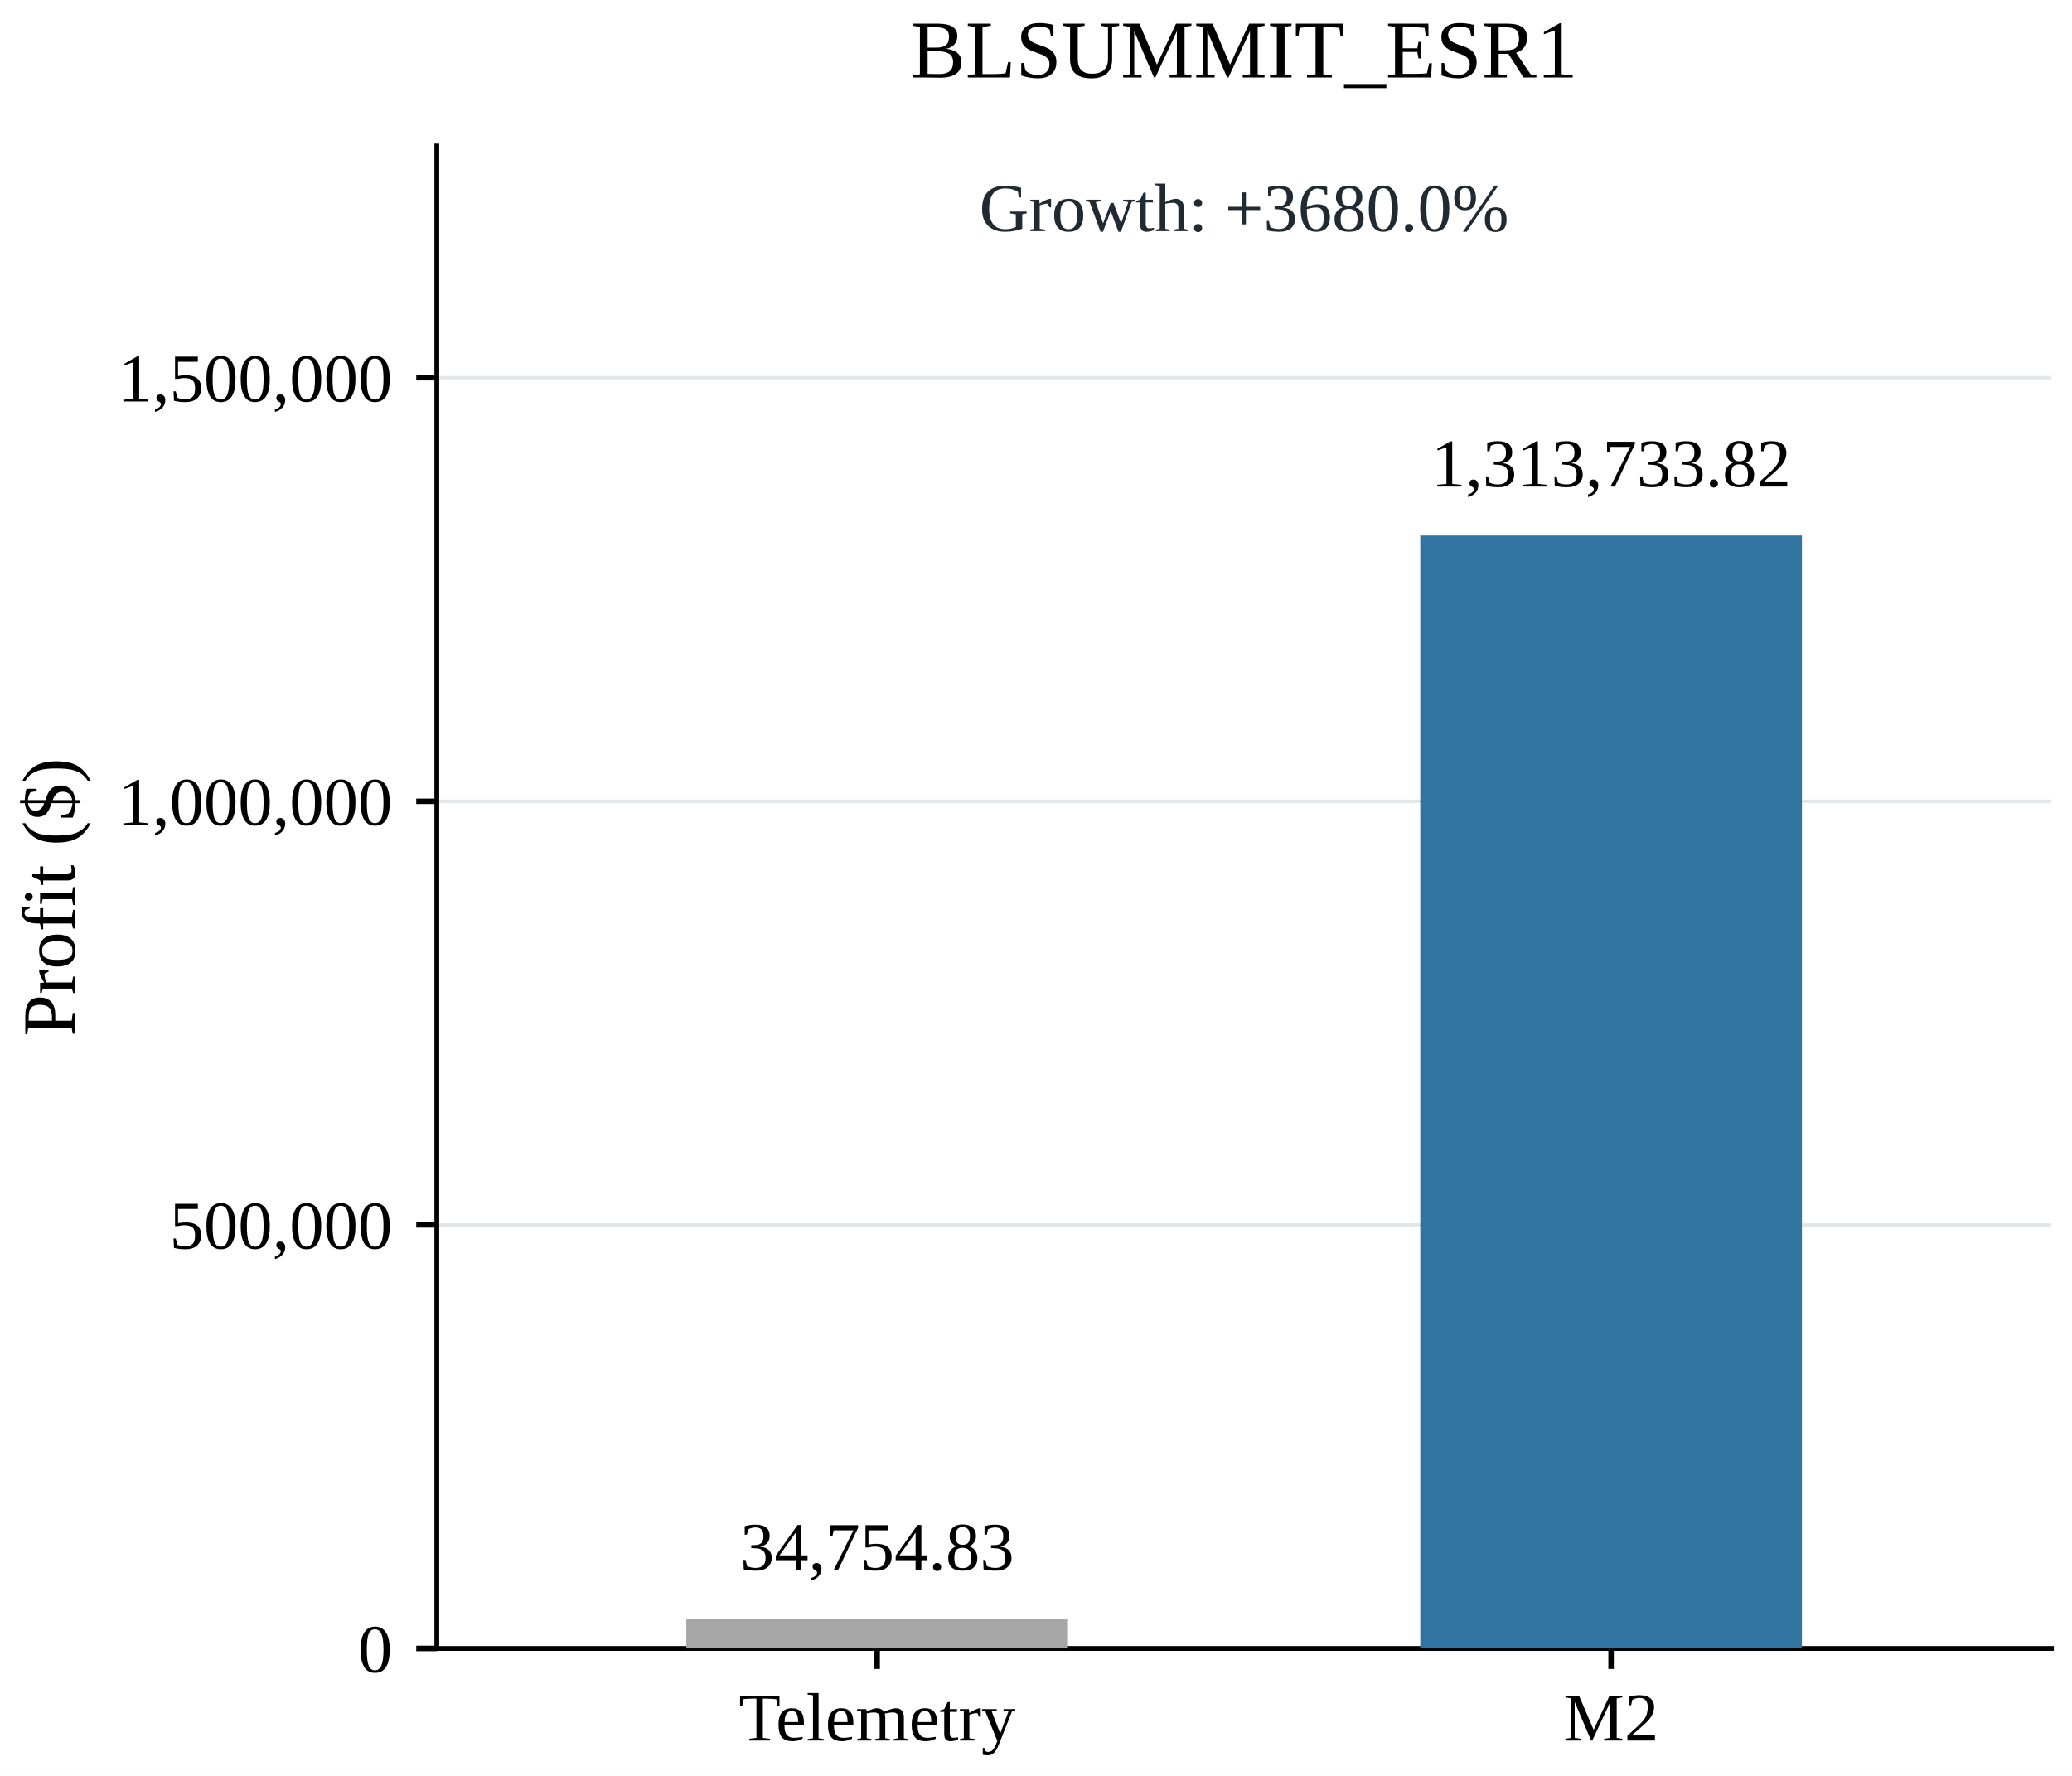
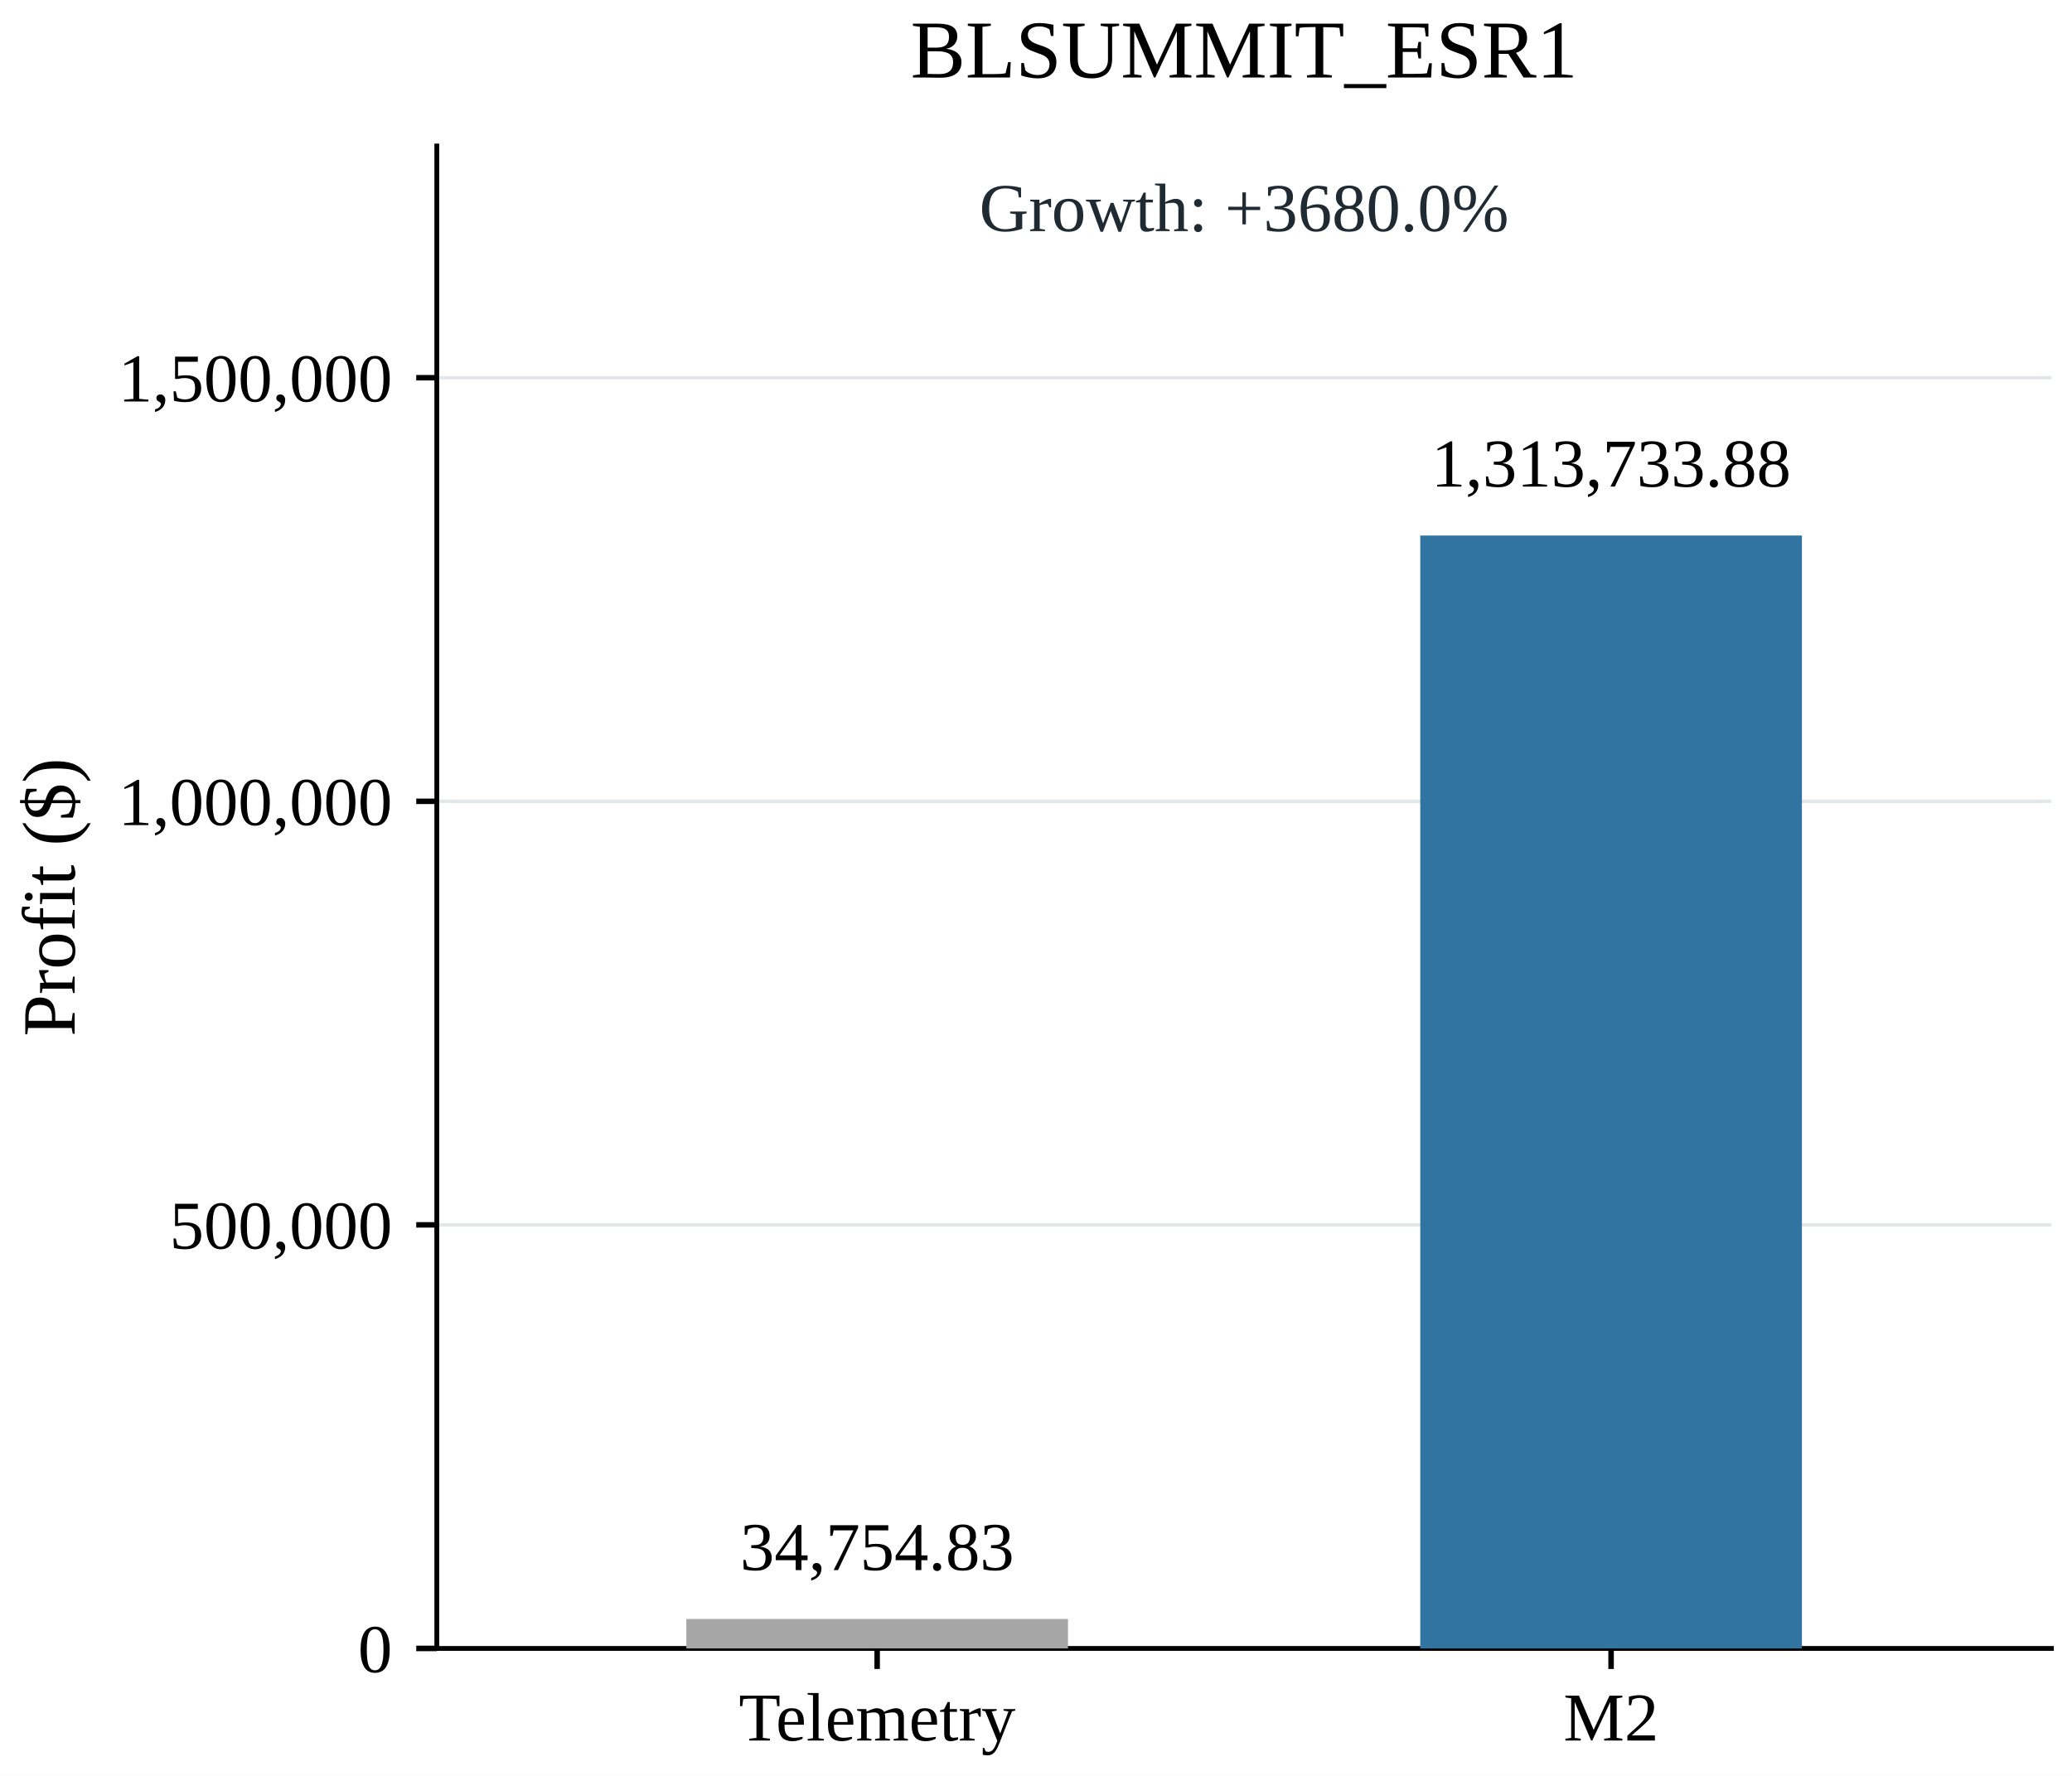
<svg xmlns="http://www.w3.org/2000/svg" xmlns:xlink="http://www.w3.org/1999/xlink" width="302.4pt" height="259.2pt" viewBox="0 0 302.4 259.2" version="1.1">
  <defs>
    <style type="text/css">*{stroke-linejoin: round; stroke-linecap: butt}</style>
  </defs>
  <g id="figure_1">
    <g id="patch_1">
      <path d="M 0 259.2  L 302.4 259.2  L 302.4 0  L 0 0  z " style="fill: #ffffff" />
    </g>
    <g id="axes_1">
      <g id="patch_2">
        <path d="M 63.749 240.598  L 299.4 240.598  L 299.4 21.31  L 63.749 21.31  z " style="fill: #ffffff" />
      </g>
      <g id="matplotlib.axis_1">
        <g id="xtick_1">
          <g id="line2d_1">
            <defs>
-               <path id="m2dac65bfa3" d="M 0 0  L 0 3  " style="stroke: #000000; stroke-width: 0.8" />
+               <path id="mfede6acb88" d="M 0 0  L 0 3  " style="stroke: #000000; stroke-width: 0.8" />
            </defs>
            <g>
-               <use xlink:href="#m2dac65bfa3" x="128.017" y="240.598" style="stroke: #000000; stroke-width: 0.8" />
+               <use xlink:href="#mfede6acb88" x="128.017" y="240.598" style="stroke: #000000; stroke-width: 0.8" />
            </g>
          </g>
          <g id="text_1">
            <text style="font: 10px 'Times New Roman'; text-anchor: middle" x="128.017" y="254.042" transform="rotate(-0 128.0175 254.0419)">Telemetry</text>
          </g>
        </g>
        <g id="xtick_2">
          <g id="line2d_2">
            <g>
-               <use xlink:href="#m2dac65bfa3" x="235.131" y="240.598" style="stroke: #000000; stroke-width: 0.8" />
+               <use xlink:href="#mfede6acb88" x="235.131" y="240.598" style="stroke: #000000; stroke-width: 0.8" />
            </g>
          </g>
          <g id="text_2">
            <text style="font: 10px 'Times New Roman'; text-anchor: middle" x="235.131" y="254.042" transform="rotate(-0 235.1314 254.0419)">M2</text>
          </g>
        </g>
      </g>
      <g id="matplotlib.axis_2">
        <g id="ytick_1">
          <g id="line2d_3">
-             <path d="M 63.749 240.598  L 299.4 240.598  " clip-path="url(#p153ea85e44)" style="fill: none; stroke: #e4e7ea; stroke-width: 0.5; stroke-linecap: square" />
+             <path d="M 63.749 240.598  L 299.4 240.598  " clip-path="url(#pe7dae8afcc)" style="fill: none; stroke: #e4e7ea; stroke-width: 0.5; stroke-linecap: square" />
          </g>
          <g id="line2d_4">
            <defs>
-               <path id="m1f9c64534b" d="M 0 0  L -3 0  " style="stroke: #000000; stroke-width: 0.8" />
+               <path id="m7aef569091" d="M 0 0  L -3 0  " style="stroke: #000000; stroke-width: 0.8" />
            </defs>
            <g>
-               <use xlink:href="#m1f9c64534b" x="63.749" y="240.598" style="stroke: #000000; stroke-width: 0.8" />
+               <use xlink:href="#m7aef569091" x="63.749" y="240.598" style="stroke: #000000; stroke-width: 0.8" />
            </g>
          </g>
          <g id="text_3">
            <text style="font: 10px 'Times New Roman'; text-anchor: end" x="57.249" y="244.07" transform="rotate(-0 57.24915 244.0701)">0</text>
          </g>
        </g>
        <g id="ytick_2">
          <g id="line2d_5">
-             <path d="M 63.749 178.776  L 299.4 178.776  " clip-path="url(#p153ea85e44)" style="fill: none; stroke: #e4e7ea; stroke-width: 0.5; stroke-linecap: square" />
+             <path d="M 63.749 178.776  L 299.4 178.776  " clip-path="url(#pe7dae8afcc)" style="fill: none; stroke: #e4e7ea; stroke-width: 0.5; stroke-linecap: square" />
          </g>
          <g id="line2d_6">
            <g>
-               <use xlink:href="#m1f9c64534b" x="63.749" y="178.776" style="stroke: #000000; stroke-width: 0.8" />
+               <use xlink:href="#m7aef569091" x="63.749" y="178.776" style="stroke: #000000; stroke-width: 0.8" />
            </g>
          </g>
          <g id="text_4">
            <text style="font: 10px 'Times New Roman'; text-anchor: end" x="57.249" y="182.248" transform="rotate(-0 57.24915 182.248)">500,000</text>
          </g>
        </g>
        <g id="ytick_3">
          <g id="line2d_7">
-             <path d="M 63.749 116.954  L 299.4 116.954  " clip-path="url(#p153ea85e44)" style="fill: none; stroke: #e4e7ea; stroke-width: 0.5; stroke-linecap: square" />
+             <path d="M 63.749 116.954  L 299.4 116.954  " clip-path="url(#pe7dae8afcc)" style="fill: none; stroke: #e4e7ea; stroke-width: 0.5; stroke-linecap: square" />
          </g>
          <g id="line2d_8">
            <g>
-               <use xlink:href="#m1f9c64534b" x="63.749" y="116.954" style="stroke: #000000; stroke-width: 0.8" />
+               <use xlink:href="#m7aef569091" x="63.749" y="116.954" style="stroke: #000000; stroke-width: 0.8" />
            </g>
          </g>
          <g id="text_5">
            <text style="font: 10px 'Times New Roman'; text-anchor: end" x="57.249" y="120.426" transform="rotate(-0 57.24915 120.4259)">1,000,000</text>
          </g>
        </g>
        <g id="ytick_4">
          <g id="line2d_9">
-             <path d="M 63.749 55.132  L 299.4 55.132  " clip-path="url(#p153ea85e44)" style="fill: none; stroke: #e4e7ea; stroke-width: 0.5; stroke-linecap: square" />
+             <path d="M 63.749 55.132  L 299.4 55.132  " clip-path="url(#pe7dae8afcc)" style="fill: none; stroke: #e4e7ea; stroke-width: 0.5; stroke-linecap: square" />
          </g>
          <g id="line2d_10">
            <g>
-               <use xlink:href="#m1f9c64534b" x="63.749" y="55.132" style="stroke: #000000; stroke-width: 0.8" />
+               <use xlink:href="#m7aef569091" x="63.749" y="55.132" style="stroke: #000000; stroke-width: 0.8" />
            </g>
          </g>
          <g id="text_6">
-             <text style="font: 10px 'Times New Roman'; text-anchor: end" x="57.249" y="58.604" transform="rotate(-0 57.24915 58.60382)">1,500,000</text>
+             <text style="font: 10px 'Times New Roman'; text-anchor: end" x="57.249" y="58.604" transform="rotate(-0 57.24915 58.60383)">1,500,000</text>
          </g>
        </g>
        <g id="text_7">
          <text style="font: 11px 'Times New Roman'; text-anchor: middle" x="10.896" y="130.954" transform="rotate(-90 10.89618 130.9542)">Profit ($)</text>
        </g>
      </g>
      <g id="patch_3">
        <path d="M 63.749 240.598  L 63.749 21.31  " style="fill: none; stroke: #000000; stroke-width: 0.7; stroke-linejoin: miter; stroke-linecap: square" />
      </g>
      <g id="patch_4">
        <path d="M 63.749 240.598  L 299.4 240.598  " style="fill: none; stroke: #000000; stroke-width: 0.7; stroke-linejoin: miter; stroke-linecap: square" />
      </g>
      <g id="patch_5">
-         <path d="M 100.168 240.598  L 155.867 240.598  L 155.867 236.301  L 100.168 236.301  z " clip-path="url(#p153ea85e44)" style="fill: #a6a6a6" />
+         <path d="M 100.168 240.598  L 155.867 240.598  L 155.867 236.301  L 100.168 236.301  z " clip-path="url(#pe7dae8afcc)" style="fill: #a6a6a6" />
      </g>
      <g id="patch_6">
-         <path d="M 207.282 240.598  L 262.981 240.598  L 262.981 78.163  L 207.282 78.163  z " clip-path="url(#p153ea85e44)" style="fill: #3274a1" />
+         <path d="M 207.282 240.598  L 262.981 240.598  L 262.981 78.163  L 207.282 78.163  z " clip-path="url(#pe7dae8afcc)" style="fill: #3274a1" />
      </g>
      <g id="text_8">
        <text style="font: 10px 'Times New Roman'; text-anchor: middle" x="128.017" y="229.162" transform="rotate(-0 128.0175 229.1619)">34,754.83</text>
      </g>
      <g id="text_9">
-         <text style="font: 10px 'Times New Roman'; text-anchor: middle" x="235.131" y="71.024" transform="rotate(-0 235.1314 71.02361)">1,313,733.82</text>
+         <text style="font: 10px 'Times New Roman'; text-anchor: middle" x="235.131" y="71.024" transform="rotate(-0 235.1314 71.02361)">1,313,733.88</text>
      </g>
      <g id="text_10">
        <text style="fill: #202a32; font: 10px 'Times New Roman'; text-anchor: middle" x="181.574" y="33.736" transform="rotate(-0 181.5745 33.73619)">Growth: +3680.0%</text>
      </g>
      <g id="text_11">
        <text style="font: 12px 'Times New Roman'; text-anchor: middle" x="181.574" y="11.31" transform="rotate(-0 181.5745 11.31024)">BLSUMMIT_ESR1</text>
      </g>
    </g>
  </g>
  <defs>
-     <clipPath id="p153ea85e44">
+     <clipPath id="pe7dae8afcc">
      <rect x="63.749" y="21.31" width="235.651" height="219.288" />
    </clipPath>
  </defs>
</svg>
